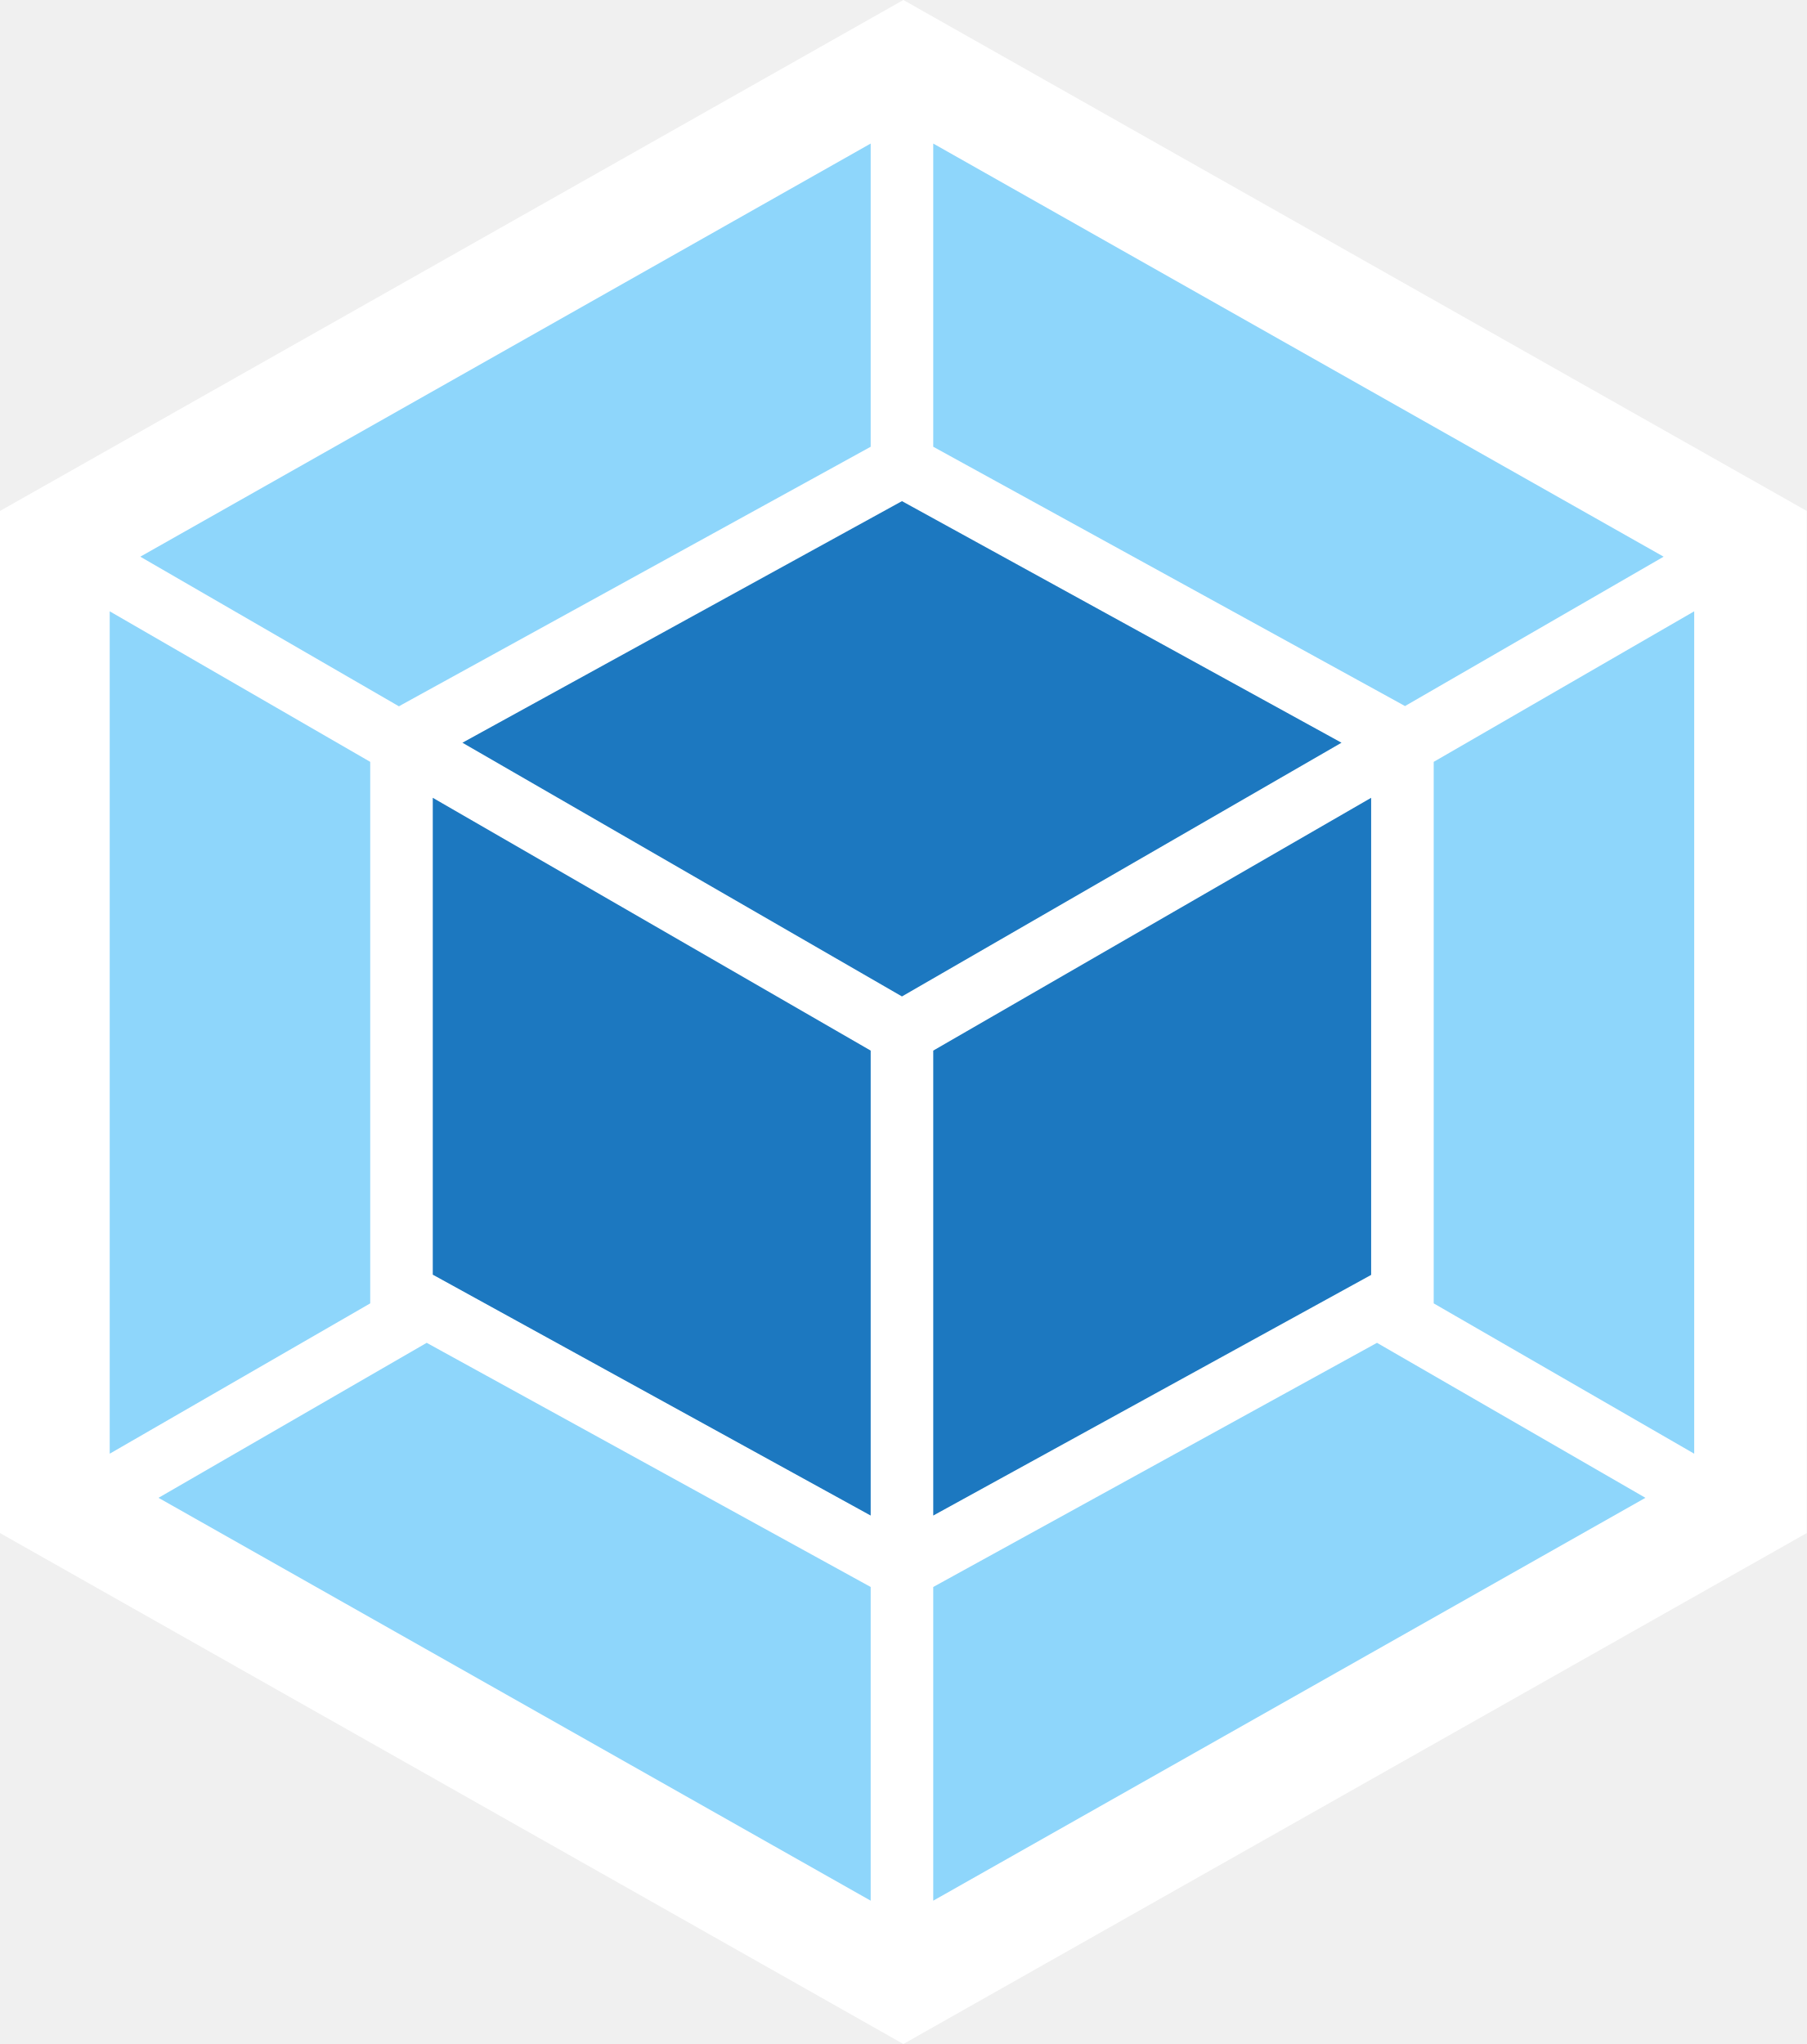
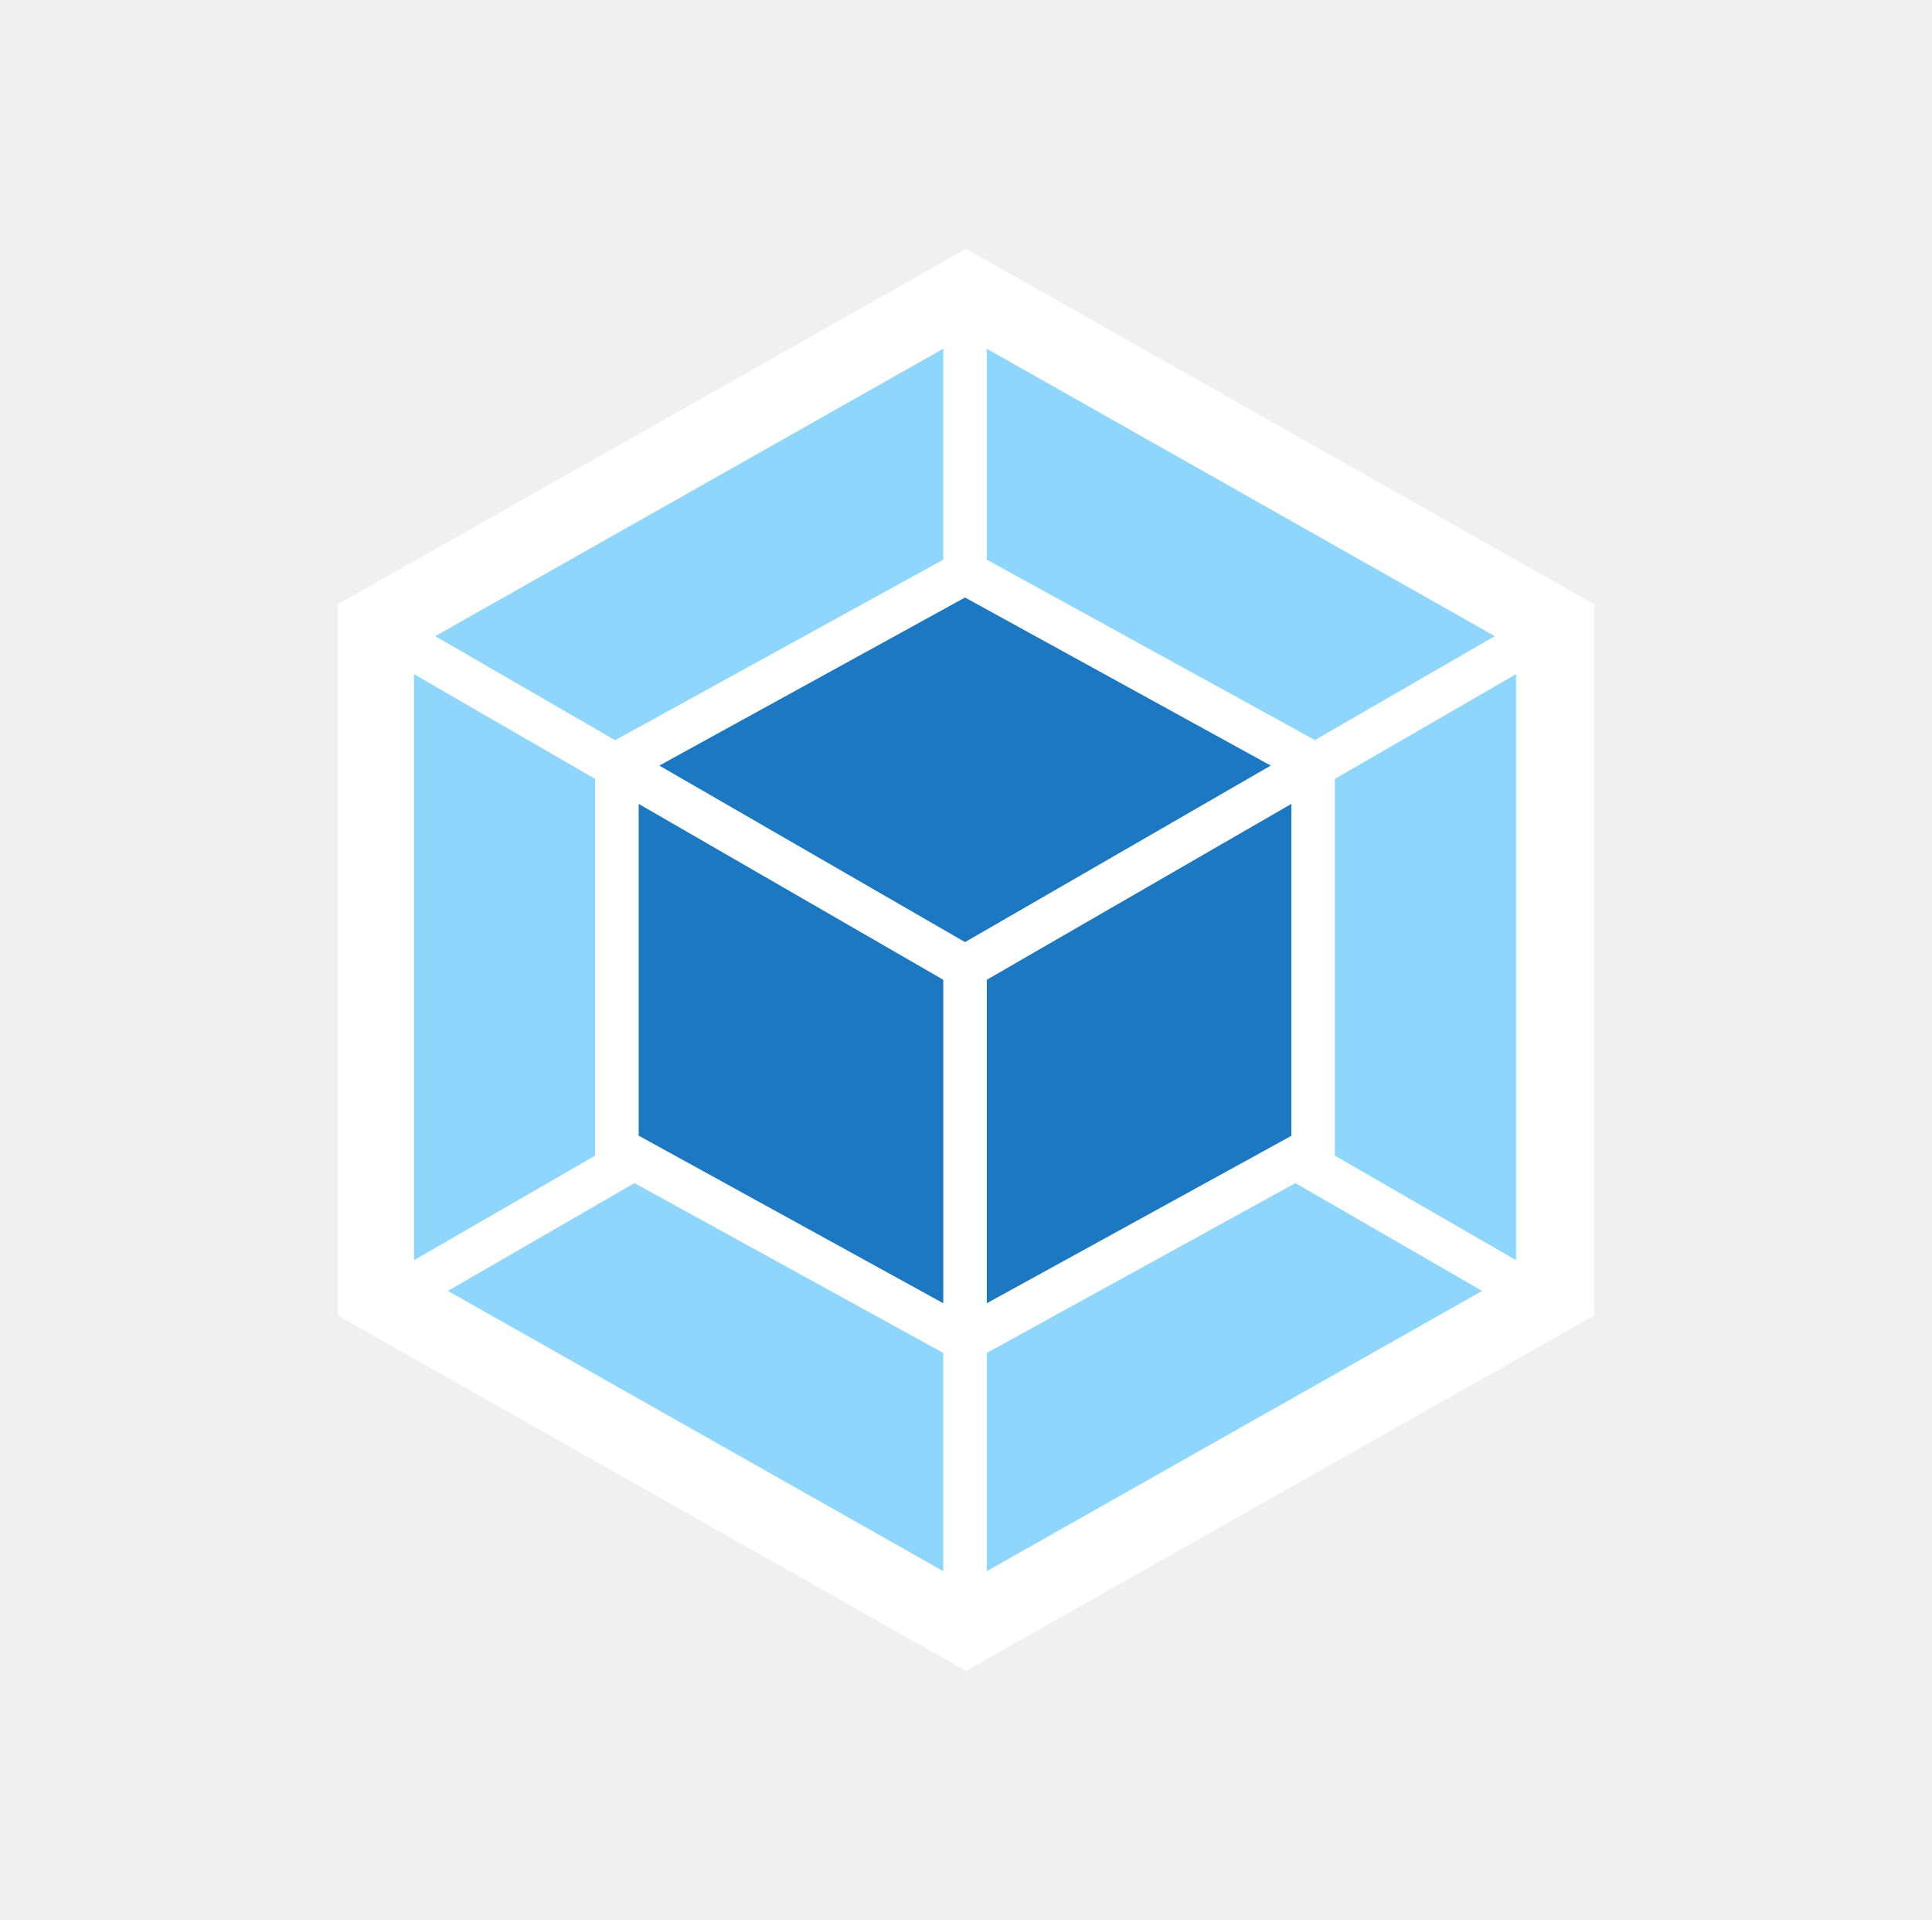
- <svg xmlns="http://www.w3.org/2000/svg" viewBox="0 0 774 875.7">
-   <path fill="#FFF" d="M387 0l387 218.9v437.9L387 875.7 0 656.8V218.9z" />
-   <path fill="#8ed6fb" d="M704.9 641.7L399.8 814.3V679.9l190.1-104.6 115 66.4zm20.9-18.9V261.9l-111.6 64.5v232l111.6 64.4zM67.9 641.7L373 814.3V679.9L182.8 575.3 67.9 641.7zM47 622.8V261.9l111.6 64.5v232L47 622.8zm13.1-384.3L373 61.5v129.9L172.5 301.7l-1.6.9-110.8-64.1zm652.6 0l-312.9-177v129.9l200.5 110.2 1.6.9 110.8-64z" />
-   <path fill="#1c78c0" d="M373 649.3L185.4 546.1V341.8L373 450.1v199.2zm26.8 0l187.6-103.1V341.8L399.8 450.1v199.2zm-13.4-207zM198.1 318.2l188.3-103.5 188.3 103.5-188.3 108.7-188.3-108.7z" />
+ <svg xmlns="http://www.w3.org/2000/svg" width="271.773" height="270" viewBox="0 0 271.773 270">
+   <path fill="#FFF" stroke-width=".228" d="M135.886 35l88.386 49.994v100.011L135.886 235 47.5 185.006V84.994z" />
+   <path fill="#8ed6fb" stroke-width=".228" d="M208.491 181.557l-69.681 39.42v-30.695l43.417-23.889zm4.773-4.317V94.815l-25.488 14.731v52.986zm-150.257 4.317l69.681 39.42v-30.695l-43.44-23.889zm-4.773-4.317V94.815l25.488 14.731v52.986zm2.992-87.77l71.463-40.425V78.714l-45.792 25.191-.365.206zm149.046 0l-71.463-40.425V78.714l45.792 25.168.365.206z" />
+   <path fill="#1c78c0" stroke-width=".228" d="M132.689 183.293l-42.846-23.57v-46.66l42.846 24.735zm6.121 0l42.846-23.547v-46.683l-42.846 24.735zm-3.06-47.276zm-43.006-28.343l43.006-23.638 43.006 23.638-43.006 24.826z" />
</svg>
